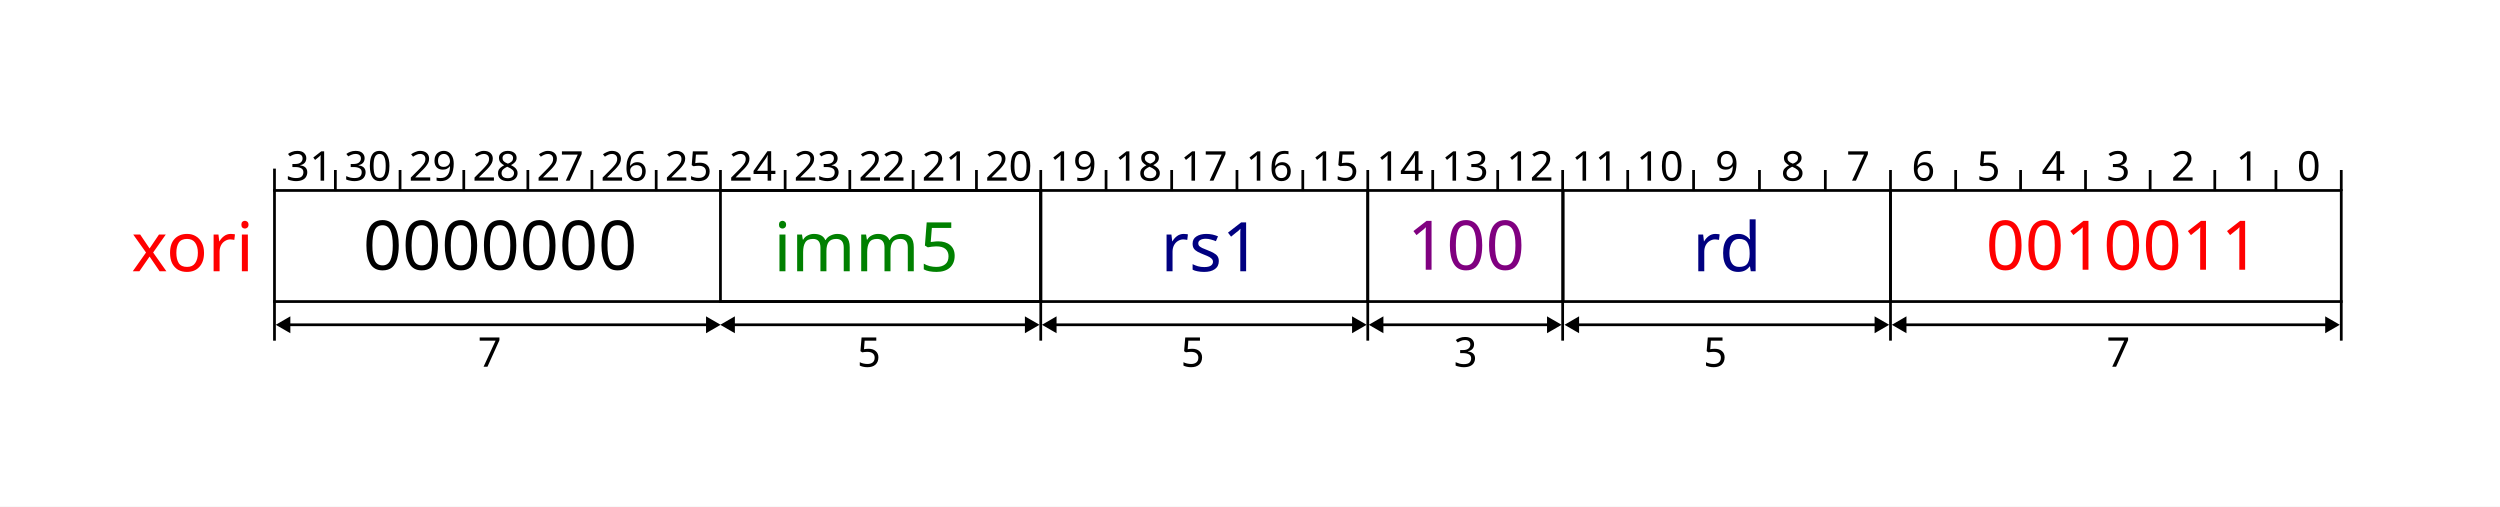
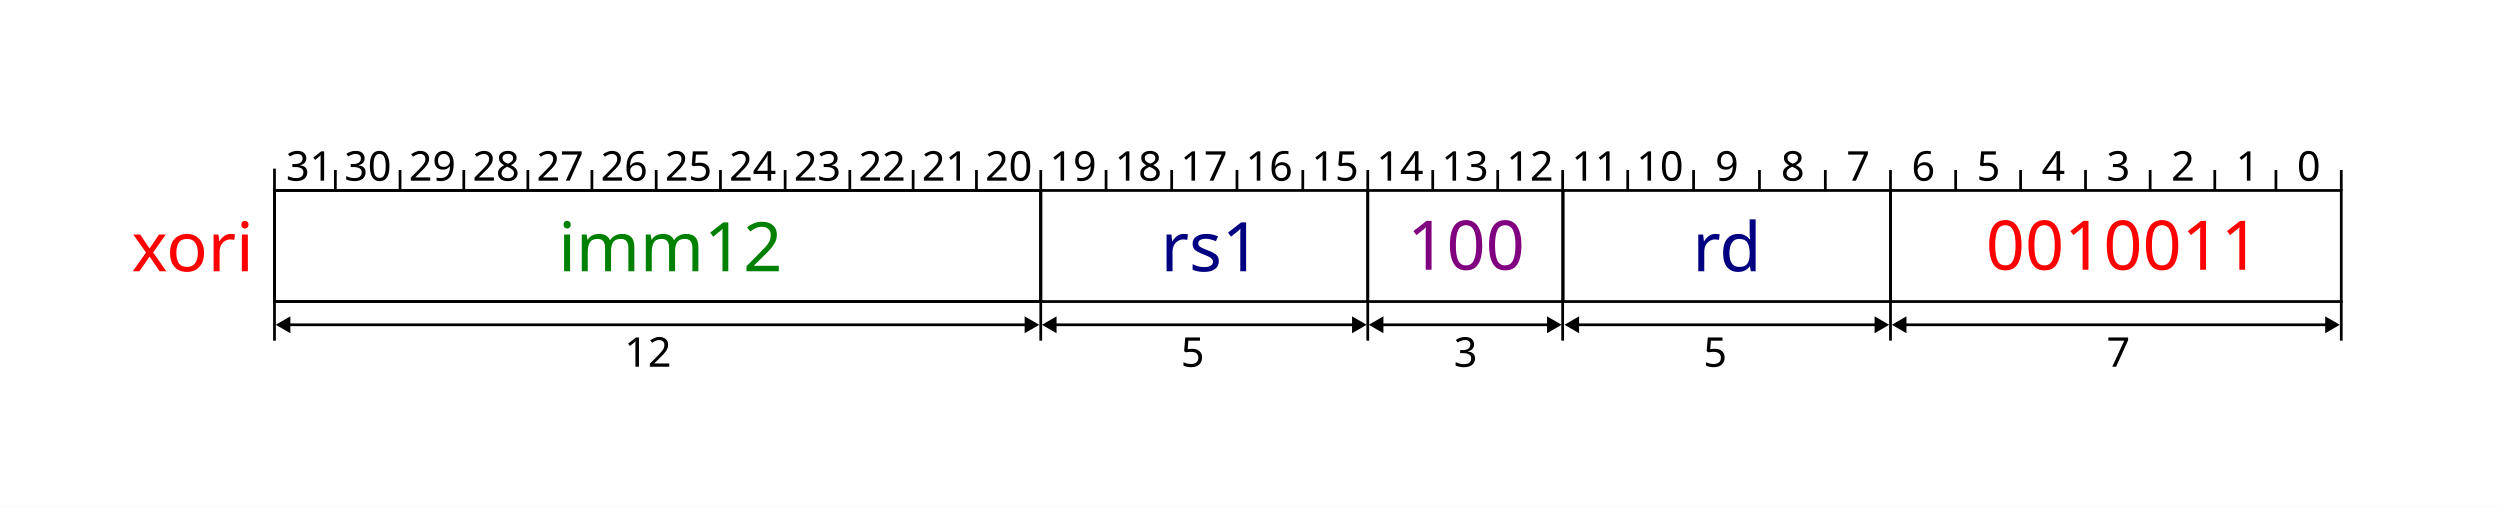
<svg xmlns="http://www.w3.org/2000/svg" width="241.457mm" height="48.931mm" viewBox="0 0 241.457 48.931" version="1.1" id="svg1" xml:space="preserve">
  <defs id="defs1">
    <marker style="overflow:visible" id="Triangle" refX="0" refY="0" orient="auto-start-reverse" markerWidth="1" markerHeight="1" viewBox="0 0 1 1" preserveAspectRatio="xMidYMid">
      <path transform="scale(0.5)" style="fill:context-stroke;fill-rule:evenodd;stroke:context-stroke;stroke-width:1pt" d="M 5.77,0 -2.88,5 V -5 Z" id="path135" />
    </marker>
  </defs>
  <g id="layer3" transform="translate(21.31817,-2.275862)">
    <rect style="fill:#ffffff;stroke:none;stroke-width:0.265;stroke-linecap:square;stroke-dasharray:none" id="rect53" width="241.457" height="48.931" x="-21.318" y="2.276" />
  </g>
  <g id="layer1" transform="translate(21.31817,-2.275862)" style="display:inline">
    <text xml:space="preserve" style="font-size:3.969px;line-height:1;font-family:Ubuntu;-inkscape-font-specification:Ubuntu;writing-mode:lr-tb;direction:ltr;fill:#000000;stroke-width:0.529;stroke-linecap:square" x="6.314" y="19.724" id="text1">
      <tspan id="tspan1" style="font-size:3.969px;fill:#000000;stroke-width:0.529" x="6.314" y="19.724">31</tspan>
    </text>
-     <text xml:space="preserve" style="font-size:6.615px;line-height:1;font-family:Ubuntu;-inkscape-font-specification:Ubuntu;writing-mode:lr-tb;direction:ltr;fill:#008000;stroke-width:0.529;stroke-linecap:square" x="53.403" y="28.477" id="text2">
-       <tspan id="tspan2" style="fill:#008000;stroke-width:0.529" x="53.403" y="28.477">imm5</tspan>
+     <text xml:space="preserve" style="font-size:6.615px;line-height:1;font-family:Ubuntu;-inkscape-font-specification:Ubuntu;writing-mode:lr-tb;direction:ltr;fill:#008000;stroke-width:0.529;stroke-linecap:square" x="32.603" y="28.477" id="text2">
+       <tspan id="tspan2" style="fill:#008000;stroke-width:0.529" x="32.603" y="28.477">imm12</tspan>
    </text>
    <text xml:space="preserve" style="font-size:3.969px;line-height:1;font-family:Ubuntu;-inkscape-font-specification:Ubuntu;writing-mode:lr-tb;direction:ltr;fill:#000000;stroke-width:0.529;stroke-linecap:square" x="11.946" y="19.724" id="text3">
      <tspan id="tspan3" style="font-size:3.969px;fill:#000000;stroke-width:0.529" x="11.946" y="19.724">30</tspan>
    </text>
    <text xml:space="preserve" style="font-size:3.969px;line-height:1;font-family:Ubuntu;-inkscape-font-specification:Ubuntu;writing-mode:lr-tb;direction:ltr;fill:#000000;stroke-width:0.529;stroke-linecap:square" x="18.17" y="19.724" id="text4">
      <tspan id="tspan4" style="font-size:3.969px;fill:#000000;stroke-width:0.529" x="18.17" y="19.724">29</tspan>
    </text>
    <path style="fill:#008000;stroke:#000000;stroke-width:0.265;stroke-linecap:square;stroke-dasharray:none" d="m 11.072,18.827 v 1.77" id="path4" />
    <path style="fill:#008000;stroke:#000000;stroke-width:0.265;stroke-linecap:square;stroke-dasharray:none" d="m 17.321,18.827 v 1.77" id="path6" />
    <path style="fill:#008000;stroke:#000000;stroke-width:0.265;stroke-linecap:square;stroke-dasharray:none" d="M 5.192,18.694 V 20.672" id="path7" />
    <text xml:space="preserve" style="font-size:3.969px;line-height:1;font-family:Ubuntu;-inkscape-font-specification:Ubuntu;writing-mode:lr-tb;direction:ltr;fill:#000000;stroke-width:0.529;stroke-linecap:square" x="24.326" y="19.724" id="text7">
      <tspan id="tspan7" style="font-size:3.969px;fill:#000000;stroke-width:0.529" x="24.326" y="19.724">28</tspan>
    </text>
    <path style="fill:#008000;stroke:#000000;stroke-width:0.265;stroke-linecap:square;stroke-dasharray:none" d="m 23.476,18.827 v 1.77" id="path8" />
    <text xml:space="preserve" style="font-size:3.969px;line-height:1;font-family:Ubuntu;-inkscape-font-specification:Ubuntu;writing-mode:lr-tb;direction:ltr;fill:#000000;stroke-width:0.529;stroke-linecap:square" x="30.513" y="19.724" id="text8">
      <tspan id="tspan8" style="font-size:3.969px;fill:#000000;stroke-width:0.529" x="30.513" y="19.724">27</tspan>
    </text>
    <path style="fill:#008000;stroke:#000000;stroke-width:0.265;stroke-linecap:square;stroke-dasharray:none" d="m 29.664,18.827 v 1.77" id="path9" />
    <text xml:space="preserve" style="font-size:3.969px;line-height:1;font-family:Ubuntu;-inkscape-font-specification:Ubuntu;writing-mode:lr-tb;direction:ltr;fill:#000000;stroke-width:0.529;stroke-linecap:square" x="36.7" y="19.724" id="text9">
      <tspan id="tspan9" style="font-size:3.969px;fill:#000000;stroke-width:0.529" x="36.7" y="19.724">26</tspan>
    </text>
    <path style="fill:#008000;stroke:#000000;stroke-width:0.265;stroke-linecap:square;stroke-dasharray:none" d="m 35.851,18.827 v 1.77" id="path10" />
    <text xml:space="preserve" style="font-size:3.969px;line-height:1;font-family:Ubuntu;-inkscape-font-specification:Ubuntu;writing-mode:lr-tb;direction:ltr;fill:#000000;stroke-width:0.529;stroke-linecap:square" x="42.907" y="19.724" id="text10">
      <tspan id="tspan10" style="font-size:3.969px;fill:#000000;stroke-width:0.529" x="42.907" y="19.724">25</tspan>
    </text>
    <path style="fill:#008000;stroke:#000000;stroke-width:0.265;stroke-linecap:square;stroke-dasharray:none" d="m 42.058,18.827 v 1.77" id="path11" />
    <text xml:space="preserve" style="font-size:3.969px;line-height:1;font-family:Ubuntu;-inkscape-font-specification:Ubuntu;writing-mode:lr-tb;direction:ltr;fill:#000000;stroke-width:0.529;stroke-linecap:square" x="49.114" y="19.724" id="text11">
      <tspan id="tspan11" style="font-size:3.969px;fill:#000000;stroke-width:0.529" x="49.114" y="19.724">24</tspan>
    </text>
    <path style="fill:#008000;stroke:#000000;stroke-width:0.265;stroke-linecap:square;stroke-dasharray:none" d="m 48.265,18.827 v 1.77" id="path12" />
    <text xml:space="preserve" style="font-size:3.969px;line-height:1;font-family:Ubuntu;-inkscape-font-specification:Ubuntu;writing-mode:lr-tb;direction:ltr;fill:#000000;stroke-width:0.529;stroke-linecap:square" x="55.361" y="19.724" id="text13">
      <tspan id="tspan13" style="font-size:3.969px;fill:#000000;stroke-width:0.529" x="55.361" y="19.724">23</tspan>
    </text>
    <path style="fill:#008000;stroke:#000000;stroke-width:0.265;stroke-linecap:square;stroke-dasharray:none" d="m 54.512,18.827 v 1.77" id="path13" />
    <text xml:space="preserve" style="font-size:3.969px;line-height:1;font-family:Ubuntu;-inkscape-font-specification:Ubuntu;writing-mode:lr-tb;direction:ltr;fill:#000000;stroke-width:0.529;stroke-linecap:square" x="61.608" y="19.724" id="text14">
      <tspan id="tspan14" style="font-size:3.969px;fill:#000000;stroke-width:0.529" x="61.608" y="19.724">22</tspan>
    </text>
    <path style="fill:#008000;stroke:#000000;stroke-width:0.265;stroke-linecap:square;stroke-dasharray:none" d="m 60.759,18.827 v 1.77" id="path14" />
    <text xml:space="preserve" style="font-size:3.969px;line-height:1;font-family:Ubuntu;-inkscape-font-specification:Ubuntu;writing-mode:lr-tb;direction:ltr;fill:#000000;stroke-width:0.529;stroke-linecap:square" x="67.724" y="19.724" id="text15">
      <tspan id="tspan15" style="font-size:3.969px;fill:#000000;stroke-width:0.529" x="67.724" y="19.724">21</tspan>
    </text>
    <path style="fill:#008000;stroke:#000000;stroke-width:0.265;stroke-linecap:square;stroke-dasharray:none" d="m 66.875,18.827 v 1.77" id="path15" />
    <text xml:space="preserve" style="font-size:3.969px;line-height:1;font-family:Ubuntu;-inkscape-font-specification:Ubuntu;writing-mode:lr-tb;direction:ltr;fill:#000000;stroke-width:0.529;stroke-linecap:square" x="73.84" y="19.724" id="text16">
      <tspan id="tspan16" style="font-size:3.969px;fill:#000000;stroke-width:0.529" x="73.84" y="19.724">20</tspan>
    </text>
    <path style="fill:#008000;stroke:#000000;stroke-width:0.265;stroke-linecap:square;stroke-dasharray:none" d="m 72.99,18.827 v 1.77" id="path16" />
    <path style="fill:#008000;stroke:#000000;stroke-width:0.265;stroke-linecap:square;stroke-dasharray:none" d="m 79.201,18.827 v 1.77" id="path17" />
    <rect style="fill:none;stroke:#000000;stroke-width:0.265;stroke-linecap:square;stroke-dasharray:none" id="rect17" width="74.01" height="10.729" x="5.192" y="20.672" />
    <path style="fill:#008000;stroke:#000000;stroke-width:0.265;stroke-linecap:square;stroke-dasharray:none" d="m 5.192,31.401 v 3.647" id="path18" />
    <path style="fill:#008000;stroke:#000000;stroke-width:0.265;stroke-linecap:square;stroke-dasharray:none" d="m 79.201,31.404 v 3.641" id="path19" />
-     <path style="fill:none;stroke:#000000;stroke-width:0.265;stroke-linecap:square;stroke-dasharray:none;marker-start:url(#Triangle);marker-end:url(#Triangle)" d="M 6.254,33.644 H 47.343" id="path20" />
-     <text xml:space="preserve" style="font-size:3.969px;line-height:1;font-family:Ubuntu;-inkscape-font-specification:Ubuntu;writing-mode:lr-tb;direction:ltr;fill:#000000;stroke-width:0.529;stroke-linecap:square" x="24.838" y="37.694" id="text20">
-       <tspan id="tspan20" style="font-size:3.969px;fill:#000000;stroke-width:0.529" x="24.838" y="37.694">7</tspan>
+     <path style="fill:none;stroke:#000000;stroke-width:0.265;stroke-linecap:square;stroke-dasharray:none;marker-start:url(#Triangle);marker-end:url(#Triangle)" d="m 6.254,33.644 71.862,0" id="path20" />
+     <text xml:space="preserve" style="font-size:3.969px;line-height:1;font-family:Ubuntu;-inkscape-font-specification:Ubuntu;writing-mode:lr-tb;direction:ltr;fill:#000000;stroke-width:0.529;stroke-linecap:square" x="38.99" y="37.694" id="text20">
+       <tspan id="tspan20" style="font-size:3.969px;fill:#000000;stroke-width:0.529" x="38.99" y="37.694">12</tspan>
    </text>
    <text xml:space="preserve" style="font-size:3.969px;line-height:1;font-family:Ubuntu;-inkscape-font-specification:Ubuntu;writing-mode:lr-tb;direction:ltr;fill:#000000;stroke-width:0.529;stroke-linecap:square" x="80.051" y="19.724" id="text21">
      <tspan id="tspan21" style="font-size:3.969px;fill:#000000;stroke-width:0.529" x="80.051" y="19.724">19</tspan>
    </text>
    <text xml:space="preserve" style="font-size:3.969px;line-height:1;font-family:Ubuntu;-inkscape-font-specification:Ubuntu;writing-mode:lr-tb;direction:ltr;fill:#000000;stroke-width:0.529;stroke-linecap:square" x="86.357" y="19.724" id="text22">
      <tspan id="tspan22" style="font-size:3.969px;fill:#000000;stroke-width:0.529" x="86.357" y="19.724">18</tspan>
    </text>
    <path style="fill:#008000;stroke:#000000;stroke-width:0.265;stroke-linecap:square;stroke-dasharray:none" d="m 85.508,18.827 v 1.77" id="path22" />
    <rect style="fill:none;stroke:#000000;stroke-width:0.265;stroke-linecap:square;stroke-dasharray:none" id="rect22" width="31.583" height="10.729" x="79.201" y="20.672" />
    <text xml:space="preserve" style="font-size:3.969px;line-height:1;font-family:Ubuntu;-inkscape-font-specification:Ubuntu;writing-mode:lr-tb;direction:ltr;fill:#000000;stroke-width:0.529;stroke-linecap:square" x="92.695" y="19.724" id="text23">
      <tspan id="tspan23" style="font-size:3.969px;fill:#000000;stroke-width:0.529" x="92.695" y="19.724">17</tspan>
    </text>
    <path style="fill:#008000;stroke:#000000;stroke-width:0.265;stroke-linecap:square;stroke-dasharray:none" d="m 91.846,18.827 v 1.77" id="path23" />
    <text xml:space="preserve" style="font-size:3.969px;line-height:1;font-family:Ubuntu;-inkscape-font-specification:Ubuntu;writing-mode:lr-tb;direction:ltr;fill:#000000;stroke-width:0.529;stroke-linecap:square" x="99.001" y="19.724" id="text24">
      <tspan id="tspan24" style="font-size:3.969px;fill:#000000;stroke-width:0.529" x="99.001" y="19.724">16</tspan>
    </text>
    <path style="fill:#008000;stroke:#000000;stroke-width:0.265;stroke-linecap:square;stroke-dasharray:none" d="m 98.152,18.827 v 1.77" id="path24" />
    <text xml:space="preserve" style="font-size:3.969px;line-height:1;font-family:Ubuntu;-inkscape-font-specification:Ubuntu;writing-mode:lr-tb;direction:ltr;fill:#000000;stroke-width:0.529;stroke-linecap:square" x="105.359" y="19.724" id="text25">
      <tspan id="tspan25" style="font-size:3.969px;fill:#000000;stroke-width:0.529" x="105.359" y="19.724">15</tspan>
    </text>
    <path style="fill:#008000;stroke:#000000;stroke-width:0.265;stroke-linecap:square;stroke-dasharray:none" d="m 104.51,18.827 v 1.77" id="path25" />
    <path style="fill:#008000;stroke:#000000;stroke-width:0.265;stroke-linecap:square;stroke-dasharray:none" d="m 110.785,18.827 v 1.77" id="path26" />
    <text xml:space="preserve" style="font-size:6.615px;line-height:1;font-family:Ubuntu;-inkscape-font-specification:Ubuntu;writing-mode:lr-tb;direction:ltr;fill:#000080;stroke-width:0.529;stroke-linecap:square" x="90.791" y="28.477" id="text26">
      <tspan id="tspan26" style="fill:#000080;stroke-width:0.529" x="90.791" y="28.477">rs1</tspan>
    </text>
    <path style="fill:#008000;stroke:#000000;stroke-width:0.265;stroke-linecap:square;stroke-dasharray:none" d="m 110.785,31.404 v 3.641" id="path27" />
    <path style="fill:none;stroke:#000000;stroke-width:0.265;stroke-linecap:square;stroke-dasharray:none;marker-start:url(#Triangle);marker-end:url(#Triangle)" d="M 80.257,33.644 H 109.738" id="path28" />
    <text xml:space="preserve" style="font-size:3.969px;line-height:1;font-family:Ubuntu;-inkscape-font-specification:Ubuntu;writing-mode:lr-tb;direction:ltr;fill:#000000;stroke-width:0.529;stroke-linecap:square" x="92.735" y="37.694" id="text28">
      <tspan id="tspan28" style="font-size:3.969px;fill:#000000;stroke-width:0.529" x="92.735" y="37.694">5</tspan>
    </text>
    <text xml:space="preserve" style="font-size:3.969px;line-height:1;font-family:Ubuntu;-inkscape-font-specification:Ubuntu;writing-mode:lr-tb;direction:ltr;fill:#000000;stroke-width:0.529;stroke-linecap:square" x="111.634" y="19.724" id="text29">
      <tspan id="tspan29" style="font-size:3.969px;fill:#000000;stroke-width:0.529" x="111.634" y="19.724">14</tspan>
    </text>
    <text xml:space="preserve" style="font-size:3.969px;line-height:1;font-family:Ubuntu;-inkscape-font-specification:Ubuntu;writing-mode:lr-tb;direction:ltr;fill:#000000;stroke-width:0.529;stroke-linecap:square" x="117.908" y="19.724" id="text30">
      <tspan id="tspan30" style="font-size:3.969px;fill:#000000;stroke-width:0.529" x="117.908" y="19.724">13</tspan>
    </text>
    <path style="fill:#008000;stroke:#000000;stroke-width:0.265;stroke-linecap:square;stroke-dasharray:none" d="m 117.059,18.827 v 1.77" id="path30" />
    <text xml:space="preserve" style="font-size:3.969px;line-height:1;font-family:Ubuntu;-inkscape-font-specification:Ubuntu;writing-mode:lr-tb;direction:ltr;fill:#000000;stroke-width:0.529;stroke-linecap:square" x="124.183" y="19.724" id="text31">
      <tspan id="tspan31" style="font-size:3.969px;fill:#000000;stroke-width:0.529" x="124.183" y="19.724">12</tspan>
    </text>
    <path style="fill:#008000;stroke:#000000;stroke-width:0.265;stroke-linecap:square;stroke-dasharray:none" d="m 123.334,18.827 v 1.77" id="path31" />
    <rect style="fill:none;stroke:#000000;stroke-width:0.265;stroke-linecap:square;stroke-dasharray:none" id="rect31" width="18.824" height="10.729" x="110.785" y="20.672" />
    <path style="fill:#008000;stroke:#000000;stroke-width:0.265;stroke-linecap:square;stroke-dasharray:none" d="m 129.608,18.827 v 1.77" id="path32" />
    <path style="fill:#008000;stroke:#000000;stroke-width:0.265;stroke-linecap:square;stroke-dasharray:none" d="m 129.608,31.404 v 3.641" id="path33" />
    <path style="fill:none;stroke:#000000;stroke-width:0.265;stroke-linecap:square;stroke-dasharray:none;marker-start:url(#Triangle);marker-end:url(#Triangle)" d="m 111.825,33.644 h 16.743" id="path34" />
    <text xml:space="preserve" style="font-size:3.969px;line-height:1;font-family:Ubuntu;-inkscape-font-specification:Ubuntu;writing-mode:lr-tb;direction:ltr;fill:#000000;stroke-width:0.529;stroke-linecap:square" x="119.097" y="37.694" id="text34">
      <tspan id="tspan34" style="font-size:3.969px;fill:#000000;stroke-width:0.529" x="119.097" y="37.694">3</tspan>
    </text>
    <text xml:space="preserve" style="font-size:3.969px;line-height:1;font-family:Ubuntu;-inkscape-font-specification:Ubuntu;writing-mode:lr-tb;direction:ltr;fill:#000000;stroke-width:0.529;stroke-linecap:square" x="130.466" y="19.724" id="text35">
      <tspan id="tspan35" style="font-size:3.969px;fill:#000000;stroke-width:0.529" x="130.466" y="19.724">11</tspan>
    </text>
    <text xml:space="preserve" style="font-size:3.969px;line-height:1;font-family:Ubuntu;-inkscape-font-specification:Ubuntu;writing-mode:lr-tb;direction:ltr;fill:#000000;stroke-width:0.529;stroke-linecap:square" x="136.74" y="19.724" id="text36">
      <tspan id="tspan36" style="font-size:3.969px;fill:#000000;stroke-width:0.529" x="136.74" y="19.724">10</tspan>
    </text>
    <path style="fill:#008000;stroke:#000000;stroke-width:0.265;stroke-linecap:square;stroke-dasharray:none" d="m 135.891,18.827 v 1.77" id="path36" />
    <path style="fill:#008000;stroke:#000000;stroke-width:0.265;stroke-linecap:square;stroke-dasharray:none" d="m 142.253,18.827 v 1.77" id="path37" />
    <path style="fill:#008000;stroke:#000000;stroke-width:0.265;stroke-linecap:square;stroke-dasharray:none" d="m 148.615,18.827 v 1.77" id="path38" />
    <path style="fill:#008000;stroke:#000000;stroke-width:0.265;stroke-linecap:square;stroke-dasharray:none" d="m 154.977,18.827 v 1.77" id="path39" />
    <text xml:space="preserve" style="font-size:3.969px;line-height:1;font-family:Ubuntu;-inkscape-font-specification:Ubuntu;writing-mode:lr-tb;direction:ltr;fill:#000000;stroke-width:0.529;stroke-linecap:square" x="144.336" y="19.724" id="text39">
      <tspan id="tspan39" style="font-size:3.969px;fill:#000000;stroke-width:0.529" x="144.336" y="19.724">9</tspan>
    </text>
    <text xml:space="preserve" style="font-size:3.969px;line-height:1;font-family:Ubuntu;-inkscape-font-specification:Ubuntu;writing-mode:lr-tb;direction:ltr;fill:#000000;stroke-width:0.529;stroke-linecap:square" x="150.698" y="19.724" id="text40">
      <tspan id="tspan40" style="font-size:3.969px;fill:#000000;stroke-width:0.529" x="150.698" y="19.724">8</tspan>
    </text>
    <text xml:space="preserve" style="font-size:3.969px;line-height:1;font-family:Ubuntu;-inkscape-font-specification:Ubuntu;writing-mode:lr-tb;direction:ltr;fill:#000000;stroke-width:0.529;stroke-linecap:square" x="157.013" y="19.724" id="text41">
      <tspan id="tspan41" style="font-size:3.969px;fill:#000000;stroke-width:0.529" x="157.013" y="19.724">7</tspan>
    </text>
    <path style="fill:#008000;stroke:#000000;stroke-width:0.265;stroke-linecap:square;stroke-dasharray:none" d="m 161.271,18.827 v 1.77" id="path41" />
    <rect style="fill:none;stroke:#000000;stroke-width:0.265;stroke-linecap:square;stroke-dasharray:none" id="rect41" width="31.611" height="10.729" x="129.66" y="20.672" />
    <path style="fill:#008000;stroke:#000000;stroke-width:0.265;stroke-linecap:square;stroke-dasharray:none" d="m 161.271,31.404 v 3.641" id="path42" />
    <text xml:space="preserve" style="font-size:6.615px;line-height:1;font-family:Ubuntu;-inkscape-font-specification:Ubuntu;writing-mode:lr-tb;direction:ltr;fill:#000080;stroke-width:0.529;stroke-linecap:square" x="142.143" y="28.477" id="text42">
      <tspan id="tspan42" style="fill:#000080;stroke-width:0.529" x="142.143" y="28.477">rd</tspan>
    </text>
    <path style="fill:none;stroke:#000000;stroke-width:0.265;stroke-linecap:square;stroke-dasharray:none;marker-start:url(#Triangle);marker-end:url(#Triangle)" d="m 130.725,33.644 h 29.481" id="path43" />
    <text xml:space="preserve" style="font-size:3.969px;line-height:1;font-family:Ubuntu;-inkscape-font-specification:Ubuntu;writing-mode:lr-tb;direction:ltr;fill:#000000;stroke-width:0.529;stroke-linecap:square" x="143.203" y="37.694" id="text43">
      <tspan id="tspan43" style="font-size:3.969px;fill:#000000;stroke-width:0.529" x="143.203" y="37.694">5</tspan>
    </text>
    <path style="fill:#008000;stroke:#000000;stroke-width:0.265;stroke-linecap:square;stroke-dasharray:none" d="m 167.565,18.827 v 1.77" id="path44" />
    <text xml:space="preserve" style="font-size:3.969px;line-height:1;font-family:Ubuntu;-inkscape-font-specification:Ubuntu;writing-mode:lr-tb;direction:ltr;fill:#000000;stroke-width:0.529;stroke-linecap:square" x="163.307" y="19.724" id="text44">
      <tspan id="tspan44" style="font-size:3.969px;fill:#000000;stroke-width:0.529" x="163.307" y="19.724">6</tspan>
    </text>
    <text xml:space="preserve" style="font-size:3.969px;line-height:1;font-family:Ubuntu;-inkscape-font-specification:Ubuntu;writing-mode:lr-tb;direction:ltr;fill:#000000;stroke-width:0.529;stroke-linecap:square" x="169.601" y="19.724" id="text45">
      <tspan id="tspan45" style="font-size:3.969px;fill:#000000;stroke-width:0.529" x="169.601" y="19.724">5</tspan>
    </text>
    <path style="fill:#008000;stroke:#000000;stroke-width:0.265;stroke-linecap:square;stroke-dasharray:none" d="m 173.836,18.827 v 1.77" id="path45" />
    <text xml:space="preserve" style="font-size:3.969px;line-height:1;font-family:Ubuntu;-inkscape-font-specification:Ubuntu;writing-mode:lr-tb;direction:ltr;fill:#000000;stroke-width:0.529;stroke-linecap:square" x="175.872" y="19.724" id="text46">
      <tspan id="tspan46" style="font-size:3.969px;fill:#000000;stroke-width:0.529" x="175.872" y="19.724">4</tspan>
    </text>
    <path style="fill:#008000;stroke:#000000;stroke-width:0.265;stroke-linecap:square;stroke-dasharray:none" d="m 180.107,18.827 v 1.77" id="path46" />
    <text xml:space="preserve" style="font-size:3.969px;line-height:1;font-family:Ubuntu;-inkscape-font-specification:Ubuntu;writing-mode:lr-tb;direction:ltr;fill:#000000;stroke-width:0.529;stroke-linecap:square" x="182.143" y="19.724" id="text47">
      <tspan id="tspan47" style="font-size:3.969px;fill:#000000;stroke-width:0.529" x="182.143" y="19.724">3</tspan>
    </text>
    <path style="fill:#008000;stroke:#000000;stroke-width:0.265;stroke-linecap:square;stroke-dasharray:none" d="m 186.35,18.827 v 1.77" id="path47" />
    <text xml:space="preserve" style="font-size:3.969px;line-height:1;font-family:Ubuntu;-inkscape-font-specification:Ubuntu;writing-mode:lr-tb;direction:ltr;fill:#000000;stroke-width:0.529;stroke-linecap:square" x="188.385" y="19.724" id="text48">
      <tspan id="tspan48" style="font-size:3.969px;fill:#000000;stroke-width:0.529" x="188.385" y="19.724">2</tspan>
    </text>
    <path style="fill:#008000;stroke:#000000;stroke-width:0.265;stroke-linecap:square;stroke-dasharray:none" d="m 192.592,18.827 v 1.77" id="path48" />
    <text xml:space="preserve" style="font-size:3.969px;line-height:1;font-family:Ubuntu;-inkscape-font-specification:Ubuntu;writing-mode:lr-tb;direction:ltr;fill:#000000;stroke-width:0.529;stroke-linecap:square" x="194.628" y="19.724" id="text49">
      <tspan id="tspan49" style="font-size:3.969px;fill:#000000;stroke-width:0.529" x="194.628" y="19.724">1</tspan>
    </text>
    <path style="fill:#008000;stroke:#000000;stroke-width:0.265;stroke-linecap:square;stroke-dasharray:none" d="m 198.498,18.827 v 1.77" id="path49" />
    <text xml:space="preserve" style="font-size:3.969px;line-height:1;font-family:Ubuntu;-inkscape-font-specification:Ubuntu;writing-mode:lr-tb;direction:ltr;fill:#000000;stroke-width:0.529;stroke-linecap:square" x="200.534" y="19.724" id="text50">
      <tspan id="tspan50" style="font-size:3.969px;fill:#000000;stroke-width:0.529" x="200.534" y="19.724">0</tspan>
    </text>
    <path style="fill:#008000;stroke:#000000;stroke-width:0.265;stroke-linecap:square;stroke-dasharray:none" d="m 204.808,18.827 v 1.77" id="path50" />
    <rect style="fill:none;stroke:#000000;stroke-width:0.265;stroke-linecap:square;stroke-dasharray:none" id="rect50" width="43.537" height="10.729" x="161.271" y="20.672" />
    <path style="fill:#008000;stroke:#000000;stroke-width:0.265;stroke-linecap:square;stroke-dasharray:none" d="m 204.808,31.404 v 3.641" id="path51" />
    <path style="fill:none;stroke:#000000;stroke-width:0.265;stroke-linecap:square;stroke-dasharray:none;marker-start:url(#Triangle);marker-end:url(#Triangle)" d="m 162.343,33.644 h 41.383" id="path52" />
    <text xml:space="preserve" style="font-size:3.969px;line-height:1;font-family:Ubuntu;-inkscape-font-specification:Ubuntu;writing-mode:lr-tb;direction:ltr;fill:#000000;stroke-width:0.529;stroke-linecap:square" x="182.139" y="37.694" id="text52">
      <tspan id="tspan52" style="font-size:3.969px;fill:#000000;stroke-width:0.529" x="182.139" y="37.694">7</tspan>
    </text>
    <text xml:space="preserve" style="font-size:6.615px;line-height:1;font-family:Ubuntu;-inkscape-font-specification:Ubuntu;writing-mode:lr-tb;direction:ltr;fill:#ff0000;stroke-width:0.529;stroke-linecap:square" x="-8.623" y="28.477" id="text53">
      <tspan id="tspan53" style="fill:#ff0000;stroke-width:0.529" x="-8.623" y="28.477">xori</tspan>
    </text>
    <text xml:space="preserve" style="font-size:6.615px;line-height:1;font-family:Ubuntu;-inkscape-font-specification:Ubuntu;writing-mode:lr-tb;direction:ltr;display:inline;fill:#800080;stroke-width:0.529;stroke-linecap:square" x="114.601" y="28.329" id="text6">
      <tspan id="tspan6" style="fill:#800080;stroke-width:0.529" x="114.601" y="28.329">100</tspan>
    </text>
    <text xml:space="preserve" style="font-size:6.615px;line-height:1;font-family:Ubuntu;-inkscape-font-specification:Ubuntu;writing-mode:lr-tb;direction:ltr;display:inline;fill:#ff0000;stroke-width:0.529;stroke-linecap:square" x="170.475" y="28.329" id="text51-2">
      <tspan id="tspan51-6" style="fill:#ff0000;stroke-width:0.529" x="170.475" y="28.329">0010011</tspan>
    </text>
-     <rect style="fill:none;stroke:#000000;stroke-width:0.265;stroke-linecap:square;stroke-dasharray:none" id="rect1" width="30.936" height="10.729" x="48.265" y="20.672" />
-     <text xml:space="preserve" style="font-size:6.615px;line-height:1;font-family:Ubuntu;-inkscape-font-specification:Ubuntu;writing-mode:lr-tb;direction:ltr;display:inline;fill:#000000;stroke-width:0.529;stroke-linecap:square" x="13.742" y="28.329" id="text5">
-       <tspan id="tspan5" style="fill:#000000;stroke-width:0.529" x="13.742" y="28.329">0000000</tspan>
-     </text>
-     <path style="fill:none;stroke:#000000;stroke-width:0.265;stroke-linecap:square;stroke-dasharray:none;marker-start:url(#Triangle);marker-end:url(#Triangle)" d="m 49.188,33.644 h 28.952" id="path5" />
-     <text xml:space="preserve" style="font-size:3.969px;line-height:1;font-family:Ubuntu;-inkscape-font-specification:Ubuntu;writing-mode:lr-tb;direction:ltr;fill:#000000;stroke-width:0.529;stroke-linecap:square" x="61.471" y="37.694" id="text12">
-       <tspan id="tspan12" style="font-size:3.969px;fill:#000000;stroke-width:0.529" x="61.471" y="37.694">5</tspan>
-     </text>
+     <rect style="fill:none;stroke:#000000;stroke-width:0.265;stroke-linecap:square;stroke-dasharray:none" id="rect1" width="74.01" height="10.729" x="5.192" y="20.672" />
  </g>
</svg>
